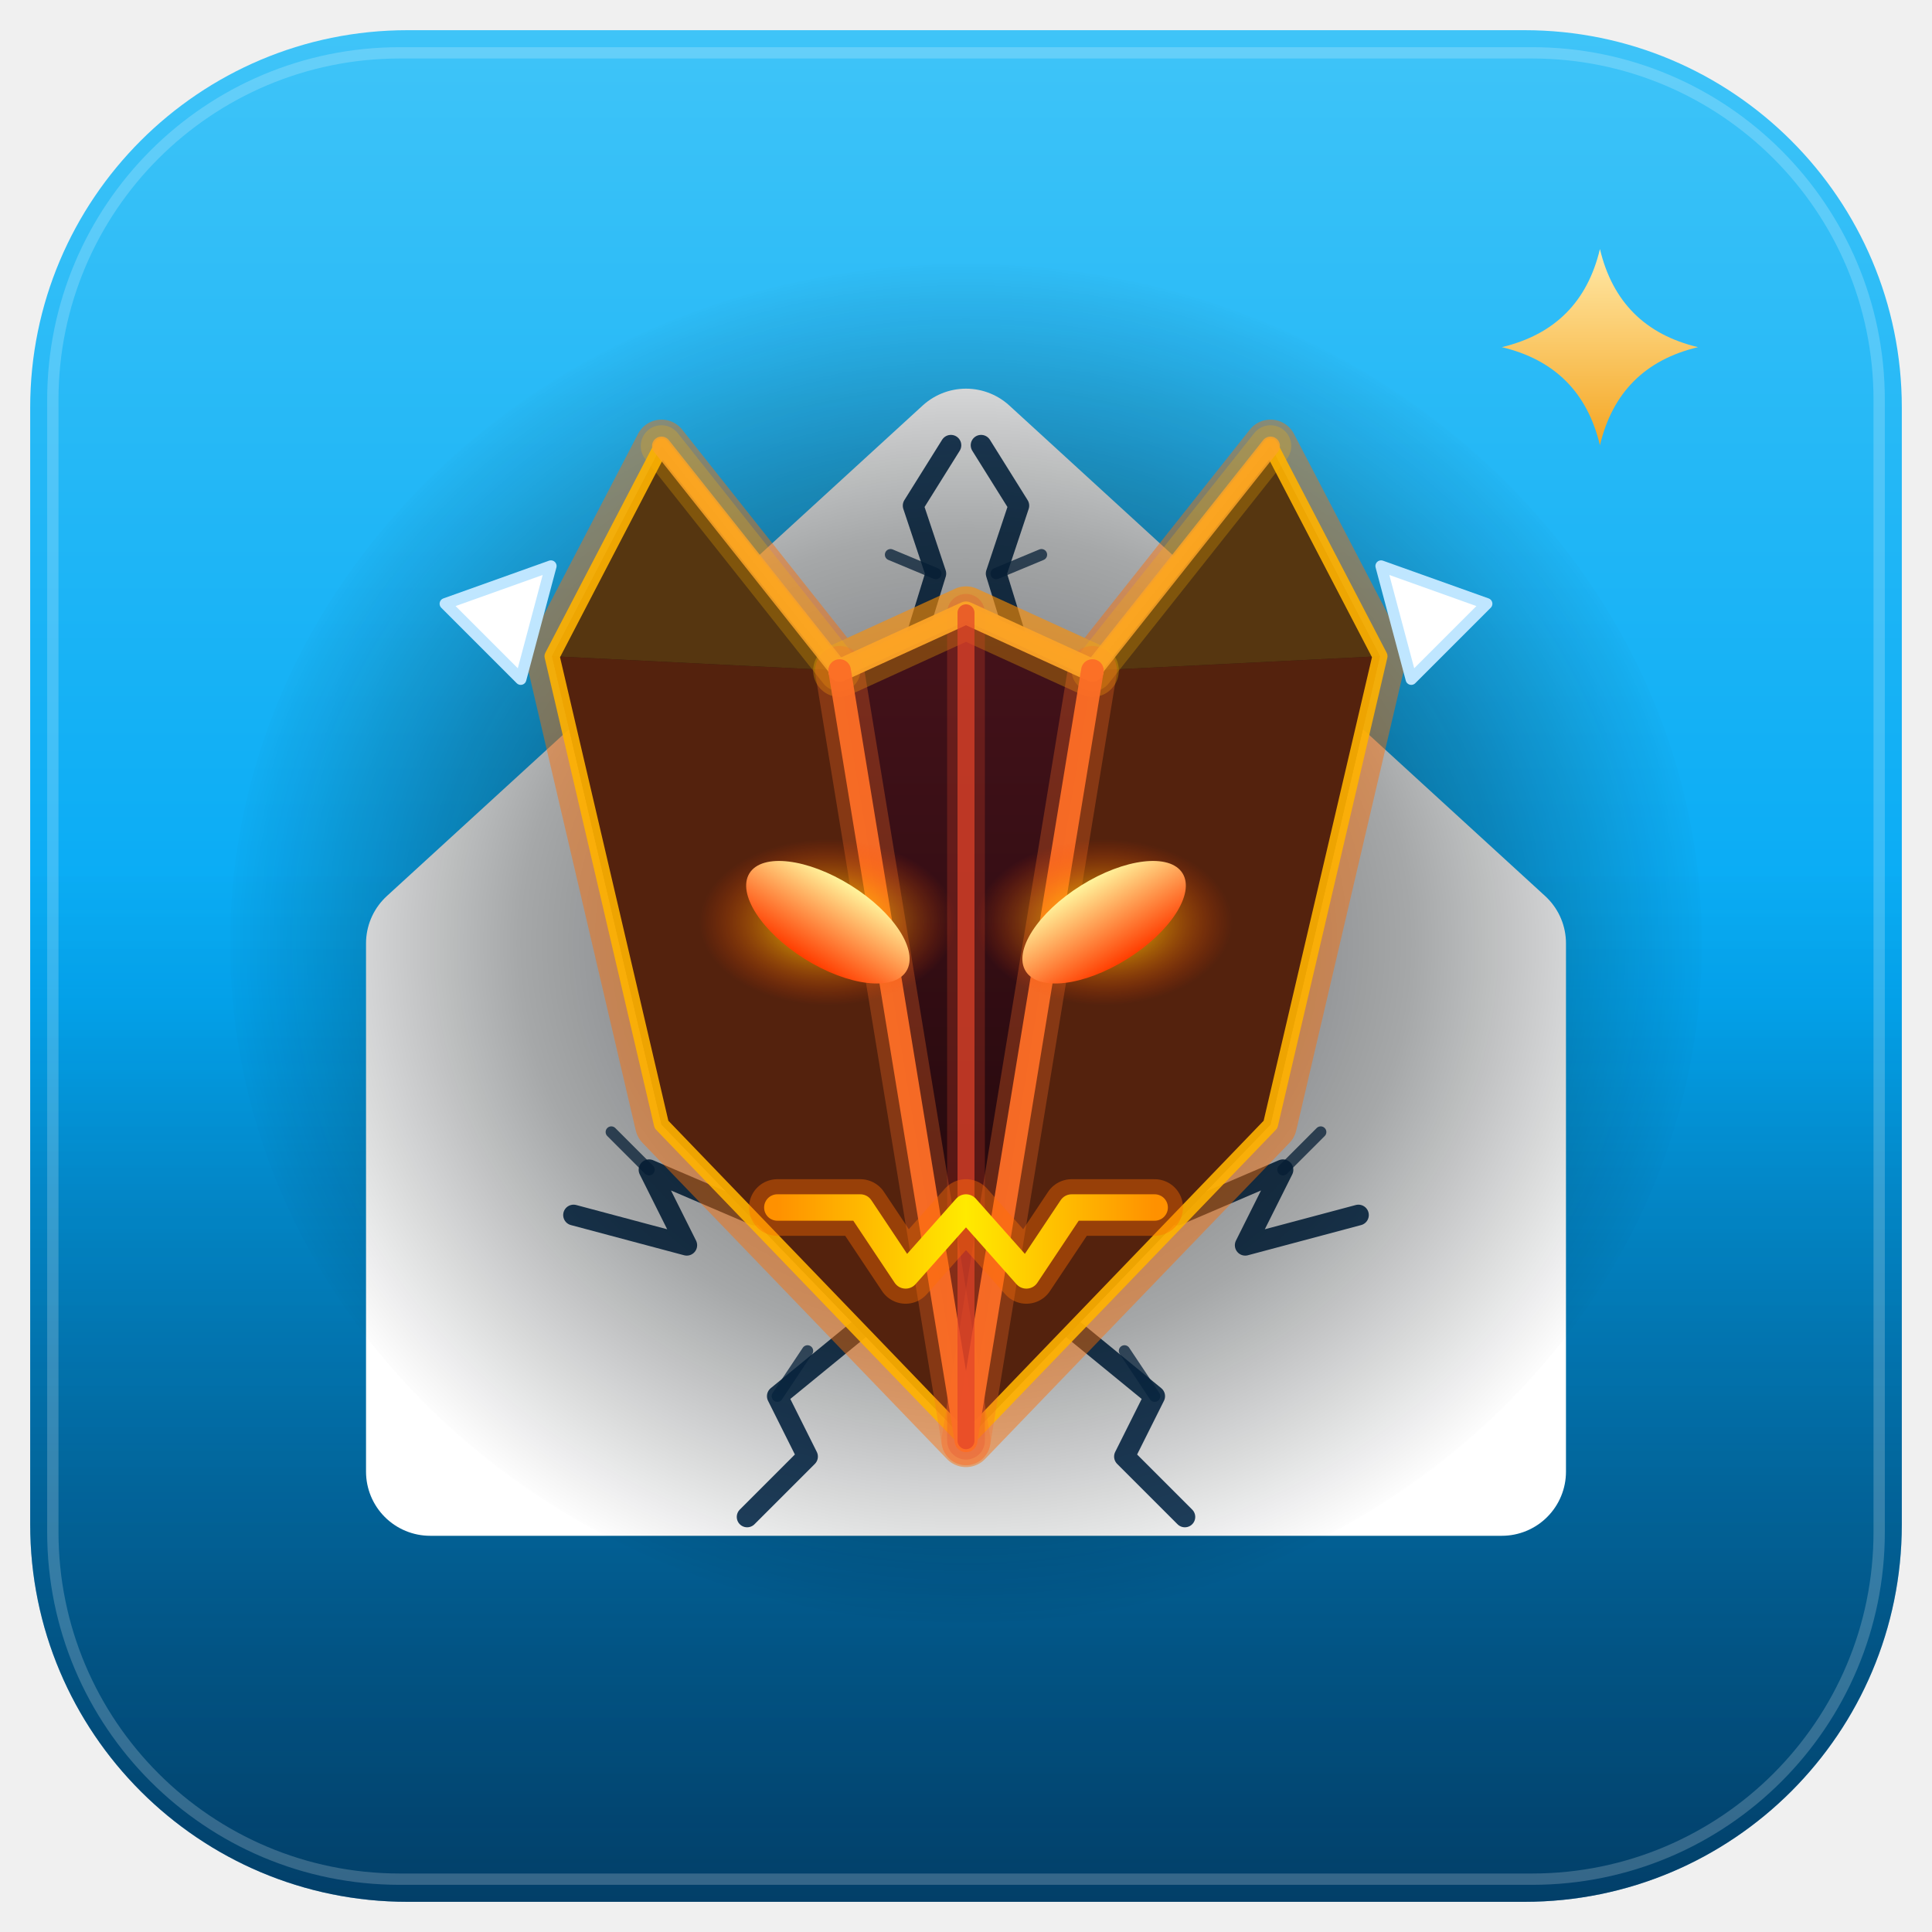
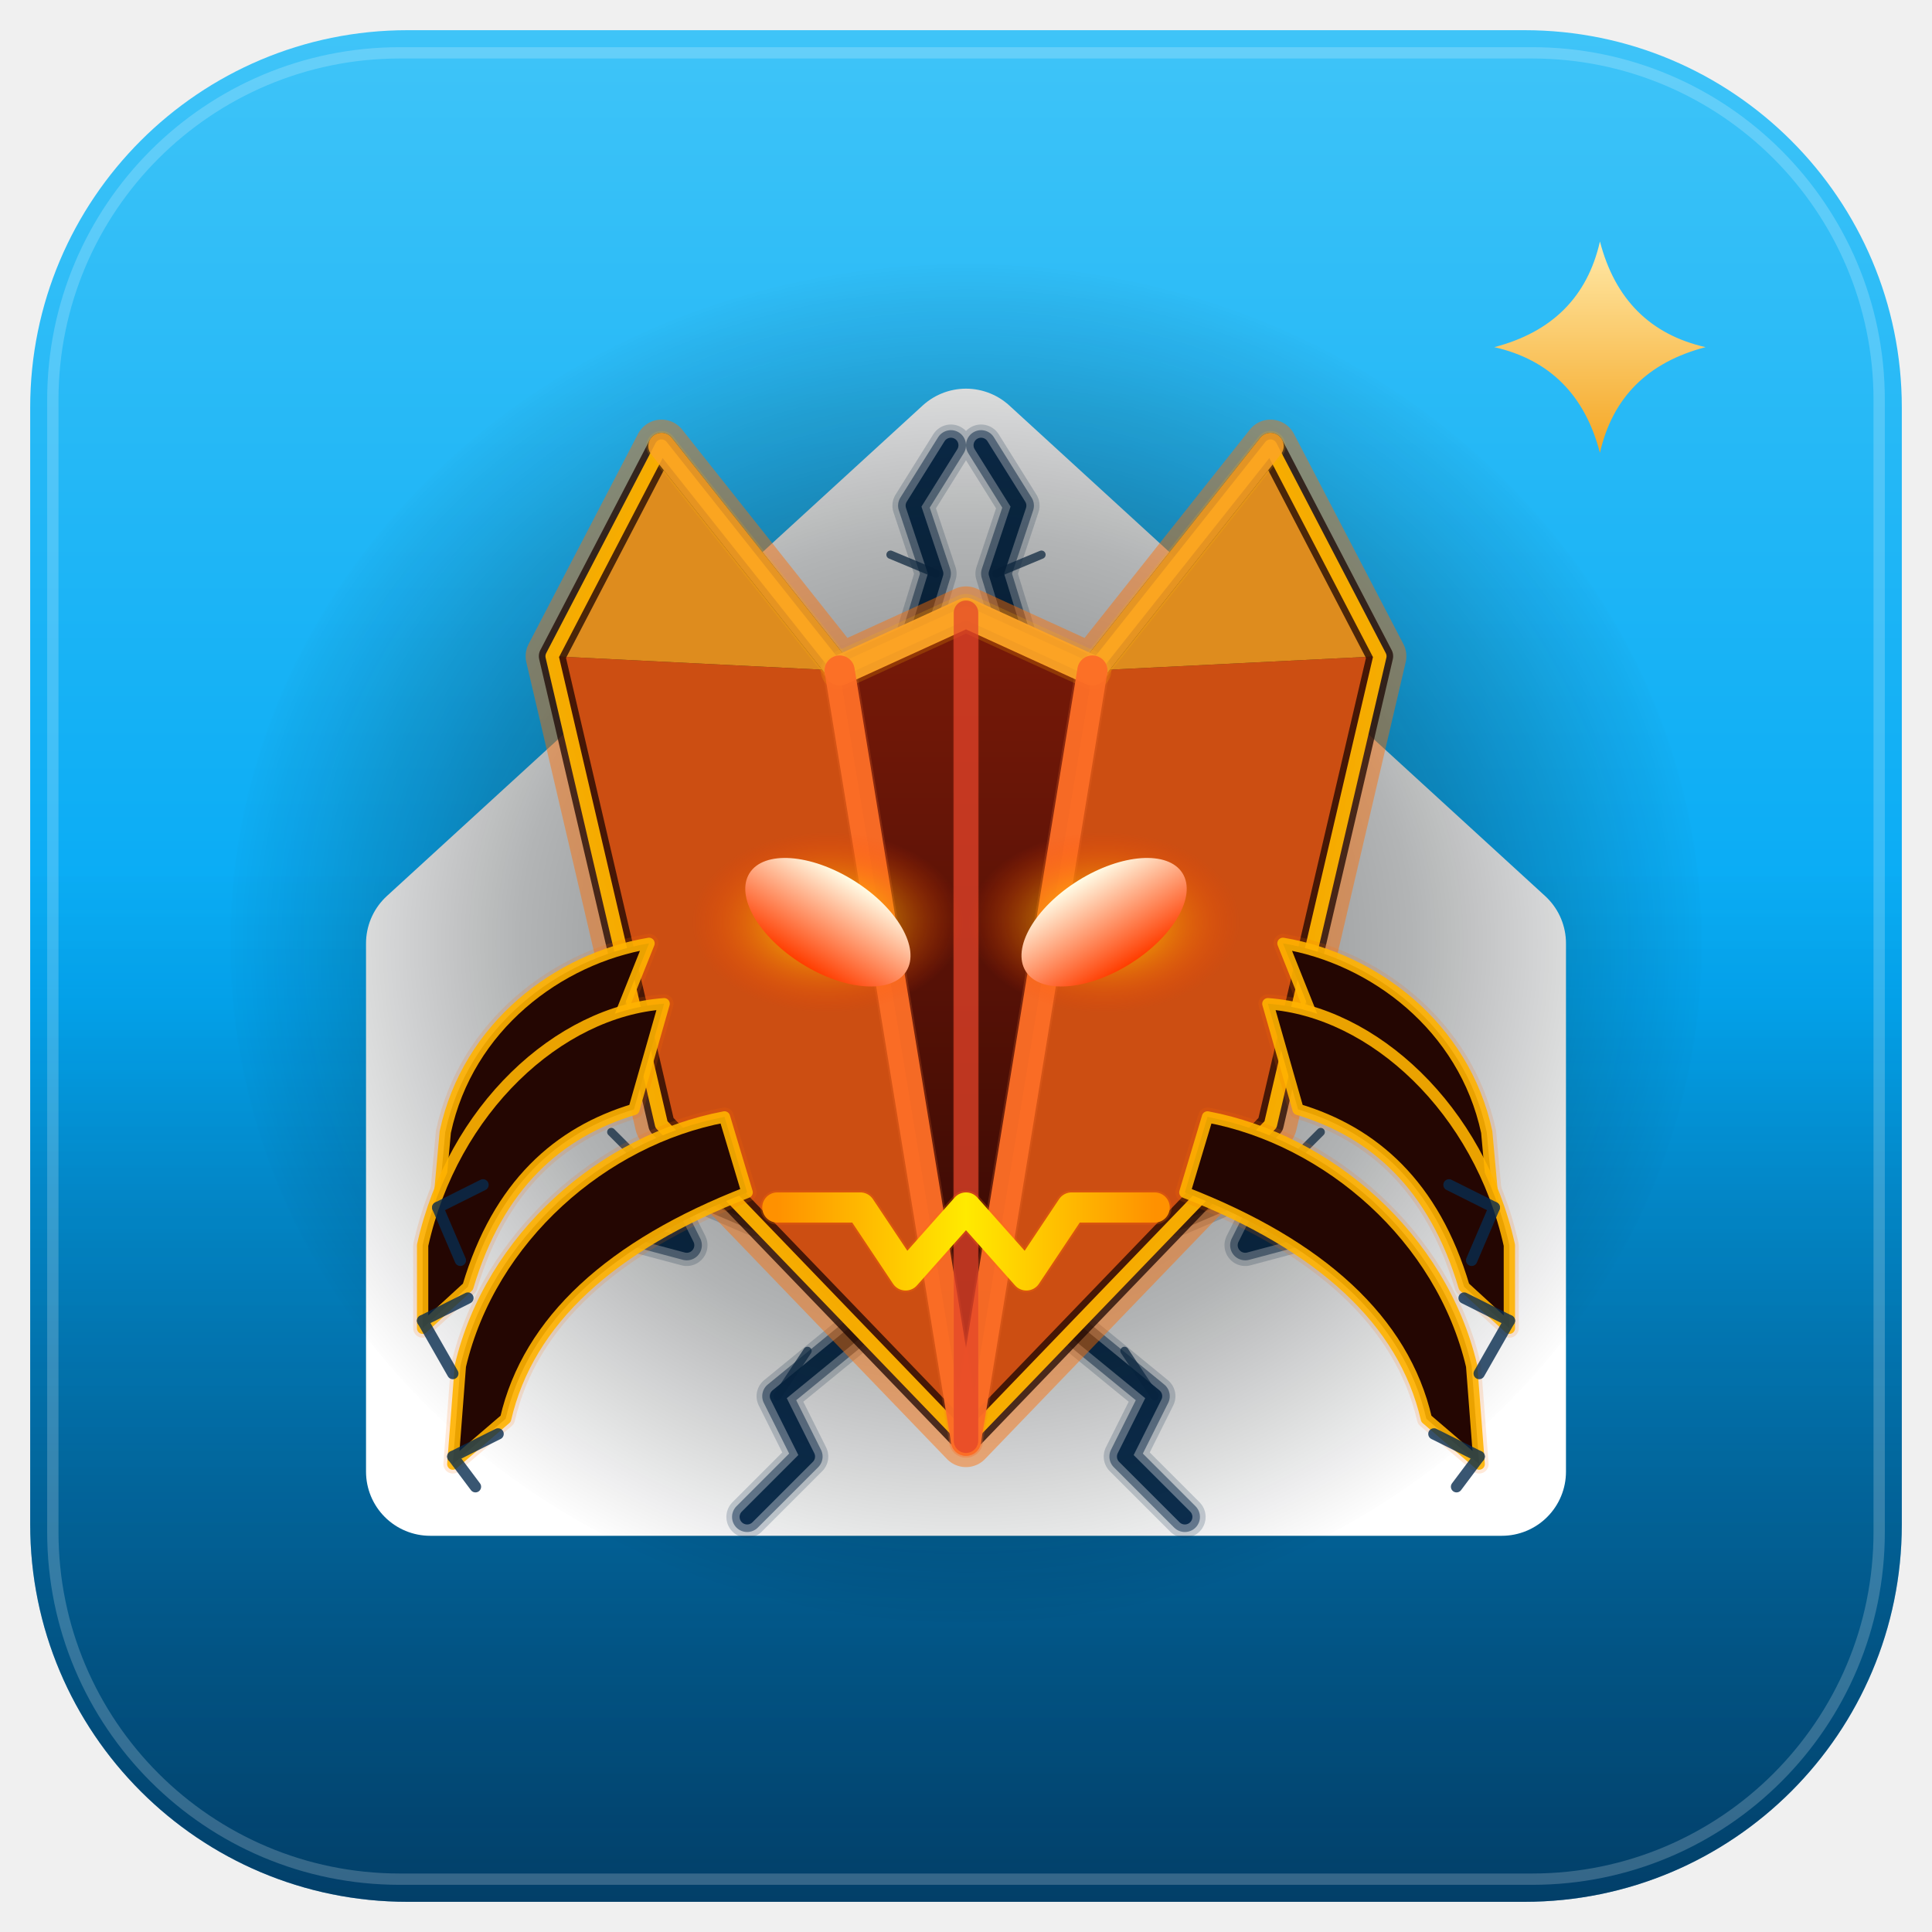
<svg xmlns="http://www.w3.org/2000/svg" width="512" height="512" viewBox="0 0 512 512" role="img" aria-label="HACS*lab Symbol: daemonischer GitLab-Fuchs uebernimmt das Home-Assistant-Haus">
  <defs>
    <linearGradient id="grund" x1="0" y1="0" x2="0" y2="1">
      <stop offset="0" stop-color="#3FC4F8" />
      <stop offset="0.52" stop-color="#03A9F4" />
      <stop offset="1" stop-color="#01639E" />
    </linearGradient>
    <linearGradient id="unheil" x1="0" y1="1" x2="0" y2="0">
      <stop offset="0" stop-color="#021B33" stop-opacity="0.5" />
      <stop offset="0.55" stop-color="#021B33" stop-opacity="0" />
    </linearGradient>
    <radialGradient id="aura" cx="0.5" cy="0.5" r="0.5">
-       <stop offset="0" stop-color="#010609" stop-opacity="0.68" />
-       <stop offset="0.6" stop-color="#010609" stop-opacity="0.35" />
+       <stop offset="0" stop-color="#010609" stop-opacity="0.6" />
+       <stop offset="0.6" stop-color="#010609" stop-opacity="0.3" />
      <stop offset="1" stop-color="#010609" stop-opacity="0" />
    </radialGradient>
    <linearGradient id="streifen" x1="0" y1="0" x2="0" y2="1">
-       <stop offset="0" stop-color="#45121A" />
-       <stop offset="1" stop-color="#1A0609" />
+       <stop offset="0" stop-color="#7A1A08" />
+       <stop offset="1" stop-color="#2A0603" />
    </linearGradient>
    <linearGradient id="auge" x1="0" y1="0" x2="0" y2="1">
-       <stop offset="0" stop-color="#FFF59D" />
+       <stop offset="0" stop-color="#FFFDE7" />
      <stop offset="1" stop-color="#FF3D00" />
    </linearGradient>
    <radialGradient id="augenglut" cx="0.5" cy="0.5" r="0.5">
      <stop offset="0" stop-color="#FFF3C4" stop-opacity="0.95" />
      <stop offset="0.45" stop-color="#FFAB00" stop-opacity="0.5" />
      <stop offset="1" stop-color="#FF3D00" stop-opacity="0" />
    </radialGradient>
    <linearGradient id="grinnen" x1="0" y1="0" x2="1" y2="0">
      <stop offset="0" stop-color="#FF9100" />
      <stop offset="0.5" stop-color="#FFEA00" />
      <stop offset="1" stop-color="#FF9100" />
    </linearGradient>
    <linearGradient id="stern" x1="0" y1="0" x2="0" y2="1">
      <stop offset="0" stop-color="#FFE9A8" />
      <stop offset="1" stop-color="#F5A623" />
    </linearGradient>
  </defs>
  <rect x="8" y="8" width="496" height="496" rx="100" fill="url(#grund)" />
  <rect x="8" y="8" width="496" height="496" rx="100" fill="url(#unheil)" />
  <path d="M256,120 L398,250 L398,390 L114,390 L114,250 Z" fill="#FFFFFF" stroke="#FFFFFF" stroke-width="34" stroke-linejoin="round" />
-   <g fill="none" stroke="#082C4F" stroke-width="5.5" stroke-linecap="round" stroke-linejoin="round" opacity="0.9">
+   <g fill="none" stroke="#082C4F" stroke-width="11" stroke-linecap="round" stroke-linejoin="round" opacity="0.2">
    <path d="M240,178 L248,152 L242,134 L252,118" />
    <path d="M272,178 L264,152 L270,134 L260,118" />
    <path d="M200,322 L172,310 L182,330 L152,322" />
    <path d="M312,322 L340,310 L330,330 L360,322" />
    <path d="M228,352 L206,370 L214,386 L198,402" />
    <path d="M284,352 L306,370 L298,386 L314,402" />
  </g>
-   <g fill="none" stroke="#082C4F" stroke-width="3" stroke-linecap="round" opacity="0.75">
+   <g fill="none" stroke="#082C4F" stroke-width="8" stroke-linecap="round" stroke-linejoin="round" opacity="0.5">
+     <path d="M240,178 L248,152 L242,134 L252,118" />
+     <path d="M272,178 L264,152 L270,134 L260,118" />
+     <path d="M200,322 L172,310 L182,330 L152,322" />
+     <path d="M312,322 L340,310 L330,330 L360,322" />
+     <path d="M228,352 L206,370 L214,386 L198,402" />
+     <path d="M284,352 L306,370 L298,386 L314,402" />
+   </g>
+   <g fill="none" stroke="#082C4F" stroke-width="4" stroke-linecap="round" stroke-linejoin="round" opacity="0.95">
+     <path d="M240,178 L248,152 L242,134 L252,118" />
+     <path d="M272,178 L264,152 L270,134 L260,118" />
+     <path d="M200,322 L172,310 L182,330 L152,322" />
+     <path d="M312,322 L340,310 L330,330 L360,322" />
+     <path d="M228,352 L206,370 L214,386 L198,402" />
+     <path d="M284,352 L306,370 L298,386 L314,402" />
+   </g>
+   <g fill="none" stroke="#082C4F" stroke-width="2.2" stroke-linecap="round" opacity="0.7">
    <path d="M248,152 L236,147" />
    <path d="M264,152 L276,147" />
    <path d="M172,310 L162,300" />
    <path d="M340,310 L350,300" />
    <path d="M206,370 L214,358" />
    <path d="M306,370 L298,358" />
  </g>
  <ellipse cx="256.0" cy="250.0" rx="195.0" ry="180.0" fill="url(#aura)" />
  <path d="M 175.3,118.2 222.5,177.7 256.0,162.4 289.5,177.7 336.7,118.2 365.7,173.9 336.7,298.0 256.0,381.8 175.3,298.0 146.3,173.9 Z" fill="none" stroke="#FF6D00" stroke-width="14" stroke-opacity="0.45" stroke-linejoin="round" />
-   <polygon points="175.3,118.2 222.5,177.7 256.0,162.4 289.5,177.7 336.7,118.2 365.7,173.9 336.7,298.0 256.0,381.8 175.3,298.0 146.3,173.9" fill="#2E0D08" />
-   <polygon points="146.3,173.9 222.5,177.7 256.0,381.8 175.3,298.0" fill="#54220D" />
-   <polygon points="365.7,173.9 289.5,177.7 256.0,381.8 336.7,298.0" fill="#54220D" />
-   <polygon points="175.3,118.2 146.3,173.9 222.5,177.7" fill="#563610" />
-   <polygon points="336.7,118.2 365.7,173.9 289.5,177.7" fill="#563610" />
+   <polygon points="175.3,118.2 222.5,177.7 256.0,162.4 289.5,177.7 336.7,118.2 365.7,173.9 336.7,298.0 256.0,381.8 175.3,298.0 146.3,173.9" fill="#4A0E06" />
+   <polygon points="146.3,173.9 222.5,177.7 256.0,381.8 175.3,298.0" fill="#CC4E12" />
+   <polygon points="365.7,173.9 289.5,177.7 256.0,381.8 336.7,298.0" fill="#CC4E12" />
+   <polygon points="175.3,118.2 146.3,173.9 222.5,177.7" fill="#DE8C1E" />
+   <polygon points="336.7,118.2 365.7,173.9 289.5,177.7" fill="#DE8C1E" />
  <polygon points="222.5,177.7 256.0,162.4 289.5,177.7 256.0,381.8" fill="url(#streifen)" />
-   <path d="M 175.3,118.2 222.5,177.7 256.0,162.4 289.5,177.7 336.7,118.2 365.7,173.9 336.7,298.0 256.0,381.8 175.3,298.0 146.3,173.9 Z" fill="none" stroke="#FFB300" stroke-width="4" stroke-opacity="0.9" stroke-linejoin="round" />
+   <path d="M 175.3,118.2 222.5,177.7 256.0,162.4 289.5,177.7 336.7,118.2 365.7,173.9 336.7,298.0 256.0,381.8 175.3,298.0 146.3,173.9 Z" fill="none" stroke="#1A0402" stroke-width="7" stroke-opacity="0.75" stroke-linejoin="round" />
+   <path d="M 175.3,118.2 222.5,177.7 256.0,162.4 289.5,177.7 336.7,118.2 365.7,173.9 336.7,298.0 256.0,381.8 175.3,298.0 146.3,173.9 Z" fill="none" stroke="#FFB300" stroke-width="3.5" stroke-opacity="0.95" stroke-linejoin="round" />
  <g fill="none" stroke-linecap="round" stroke-linejoin="round">
-     <path d="M 222.5 177.7 L 256.0 162.4 L 289.5 177.7" stroke="#FFB300" stroke-width="14" opacity="0.3" />
-     <path d="M 175.3 118.2 L 222.5 177.7" stroke="#FFB300" stroke-width="11" opacity="0.25" />
-     <path d="M 336.7 118.2 L 289.5 177.7" stroke="#FFB300" stroke-width="11" opacity="0.25" />
-     <path d="M 222.5 177.7 L 256.0 381.8" stroke="#FC6D26" stroke-width="13" opacity="0.3" />
-     <path d="M 289.5 177.7 L 256.0 381.8" stroke="#FC6D26" stroke-width="13" opacity="0.3" />
-     <path d="M 256.0 162.4 L 256.0 381.8" stroke="#E24329" stroke-width="10" opacity="0.25" />
+     <path d="M 222.5 177.7 L 256.0 162.4 L 289.5 177.7" stroke="#FFB300" stroke-width="10" opacity="0.2" />
+     <path d="M 175.3 118.2 L 222.5 177.7" stroke="#FFB300" stroke-width="8" opacity="0.18" />
+     <path d="M 336.7 118.2 L 289.5 177.7" stroke="#FFB300" stroke-width="8" opacity="0.18" />
+     <path d="M 222.5 177.7 L 256.0 381.8" stroke="#FC6D26" stroke-width="9" opacity="0.2" />
+     <path d="M 289.5 177.7 L 256.0 381.8" stroke="#FC6D26" stroke-width="9" opacity="0.2" />
+     <path d="M 256.0 162.4 L 256.0 381.8" stroke="#E24329" stroke-width="7" opacity="0.18" />
  </g>
  <g fill="none" stroke-linecap="round" stroke-linejoin="round">
-     <path d="M 222.5 177.7 L 256.0 162.4 L 289.5 177.7" stroke="#FCA326" stroke-width="6" opacity="0.95" />
-     <path d="M 175.3 118.2 L 222.5 177.7" stroke="#FCA326" stroke-width="5" opacity="0.85" />
-     <path d="M 336.7 118.2 L 289.5 177.7" stroke="#FCA326" stroke-width="5" opacity="0.85" />
-     <path d="M 222.5 177.7 L 256.0 381.8" stroke="#FC6D26" stroke-width="6" opacity="0.95" />
-     <path d="M 289.5 177.7 L 256.0 381.8" stroke="#FC6D26" stroke-width="6" opacity="0.95" />
-     <path d="M 256.0 162.4 L 256.0 381.8" stroke="#E24329" stroke-width="4.5" opacity="0.7" />
+     <path d="M 222.5 177.7 L 256.0 162.4 L 289.5 177.7" stroke="#FCA326" stroke-width="8" opacity="0.95" />
+     <path d="M 175.3 118.2 L 222.5 177.7" stroke="#FCA326" stroke-width="7" opacity="0.85" />
+     <path d="M 336.7 118.2 L 289.5 177.7" stroke="#FCA326" stroke-width="7" opacity="0.85" />
+     <path d="M 222.5 177.7 L 256.0 381.8" stroke="#FC6D26" stroke-width="8" opacity="0.95" />
+     <path d="M 289.5 177.7 L 256.0 381.8" stroke="#FC6D26" stroke-width="8" opacity="0.95" />
+     <path d="M 256.0 162.4 L 256.0 381.8" stroke="#E24329" stroke-width="6.5" opacity="0.7" />
  </g>
-   <ellipse cx="219.4" cy="244.4" rx="34" ry="22" fill="url(#augenglut)" />
-   <ellipse cx="292.6" cy="244.4" rx="34" ry="22" fill="url(#augenglut)" />
-   <ellipse cx="219.4" cy="244.4" rx="24.5" ry="11.5" transform="rotate(32 219.4 244.4)" fill="url(#auge)" />
-   <ellipse cx="292.6" cy="244.4" rx="24.5" ry="11.5" transform="rotate(-32 292.6 244.4)" fill="url(#auge)" />
-   <path d="M206,320 L228,320 L240,338 L256,320 L272,338 L284,320 L306,320" fill="none" stroke="#FF6D00" stroke-width="15" opacity="0.4" stroke-linecap="round" stroke-linejoin="round" />
-   <path d="M206,320 L228,320 L240,338 L256,320 L272,338 L284,320 L306,320" fill="none" stroke="url(#grinnen)" stroke-width="7" stroke-linecap="round" stroke-linejoin="round" />
-   <g fill="#FFFFFF" stroke="#BFE6FF" stroke-width="3" stroke-linejoin="round">
-     <path d="M118,160 L146,150 L138,180 Z" />
-     <path d="M394,160 L366,150 L374,180 Z" />
+   <ellipse cx="219.4" cy="244.4" rx="36" ry="24" fill="url(#augenglut)" />
+   <ellipse cx="292.6" cy="244.4" rx="36" ry="24" fill="url(#augenglut)" />
+   <ellipse cx="219.4" cy="244.4" rx="24.5" ry="13" transform="rotate(32 219.4 244.4)" fill="url(#auge)" />
+   <ellipse cx="292.6" cy="244.4" rx="24.5" ry="13" transform="rotate(-32 292.6 244.4)" fill="url(#auge)" />
+   <path d="M206,320 L228,320 L240,338 L256,320 L272,338 L284,320 L306,320" fill="none" stroke="#FF6D00" stroke-width="9" opacity="0.25" stroke-linecap="round" stroke-linejoin="round" />
+   <path d="M206,320 L228,320 L240,338 L256,320 L272,338 L284,320 L306,320" fill="none" stroke="url(#grinnen)" stroke-width="8" stroke-linecap="round" stroke-linejoin="round" />
+   <g fill="none" stroke="#FF6D00" stroke-width="5" stroke-linecap="round" stroke-linejoin="round" opacity="0.15">
+     <path d="M 172 250 C 148 254, 124 272, 118 300 L 116 322 L 128 312 C 134 288, 150 274, 164 270 Z" />
+     <path d="M 176 266 C 148 268, 120 294, 112 330 L 112 352 L 124 341 C 132 314, 148 300, 168 294 Z" />
+     <path d="M 192 296 C 160 302, 130 328, 122 362 L 120 388 L 134 376 C 140 350, 162 330, 198 316 Z" />
+     <path d="M 340 250 C 364 254, 388 272, 394 300 L 396 322 L 384 312 C 378 288, 362 274, 348 270 Z" />
+     <path d="M 336 266 C 364 268, 392 294, 400 330 L 400 352 L 388 341 C 380 314, 364 300, 344 294 Z" />
+     <path d="M 320 296 C 352 302, 382 328, 390 362 L 392 388 L 378 376 C 372 350, 350 330, 314 316 Z" />
  </g>
-   <path d="M 424.0 66.0 q 5 21 26 26 q -21 5 -26 26 q -5 -21 -26 -26 q 21 -5 26 -26 Z" fill="url(#stern)" />
+   <g fill="#240602" stroke="#FFB300" stroke-width="3" stroke-opacity="0.9" stroke-linejoin="round">
+     <path d="M 172 250 C 148 254, 124 272, 118 300 L 116 322 L 128 312 C 134 288, 150 274, 164 270 Z" />
+     <path d="M 176 266 C 148 268, 120 294, 112 330 L 112 352 L 124 341 C 132 314, 148 300, 168 294 Z" />
+     <path d="M 192 296 C 160 302, 130 328, 122 362 L 120 388 L 134 376 C 140 350, 162 330, 198 316 Z" />
+     <path d="M 340 250 C 364 254, 388 272, 394 300 L 396 322 L 384 312 C 378 288, 362 274, 348 270 Z" />
+     <path d="M 336 266 C 364 268, 392 294, 400 330 L 400 352 L 388 341 C 380 314, 364 300, 344 294 Z" />
+     <path d="M 320 296 C 352 302, 382 328, 390 362 L 392 388 L 378 376 C 372 350, 350 330, 314 316 Z" />
+   </g>
+   <g fill="none" stroke="#082C4F" stroke-width="3" stroke-linecap="round" opacity="0.8">
+     <path d="M 116 320 L 128 314" />
+     <path d="M 116 320 L 122 334" />
+     <path d="M 112 350 L 124 344" />
+     <path d="M 112 350 L 120 364" />
+     <path d="M 120 386 L 132 380" />
+     <path d="M 120 386 L 126 394" />
+     <path d="M 396 320 L 384 314" />
+     <path d="M 396 320 L 390 334" />
+     <path d="M 400 350 L 388 344" />
+     <path d="M 400 350 L 392 364" />
+     <path d="M 392 386 L 380 380" />
+     <path d="M 392 386 L 386 394" />
+   </g>
+   <path d="M 424.0 64.0 q 6 23 28 28 q -23 6 -28 28 q -6 -23 -28 -28 q 23 -6 28 -28 Z" fill="url(#stern)" />
  <rect x="14" y="14" width="484" height="484" rx="92" fill="none" stroke="#FFFFFF" stroke-opacity="0.2" stroke-width="3" />
</svg>
